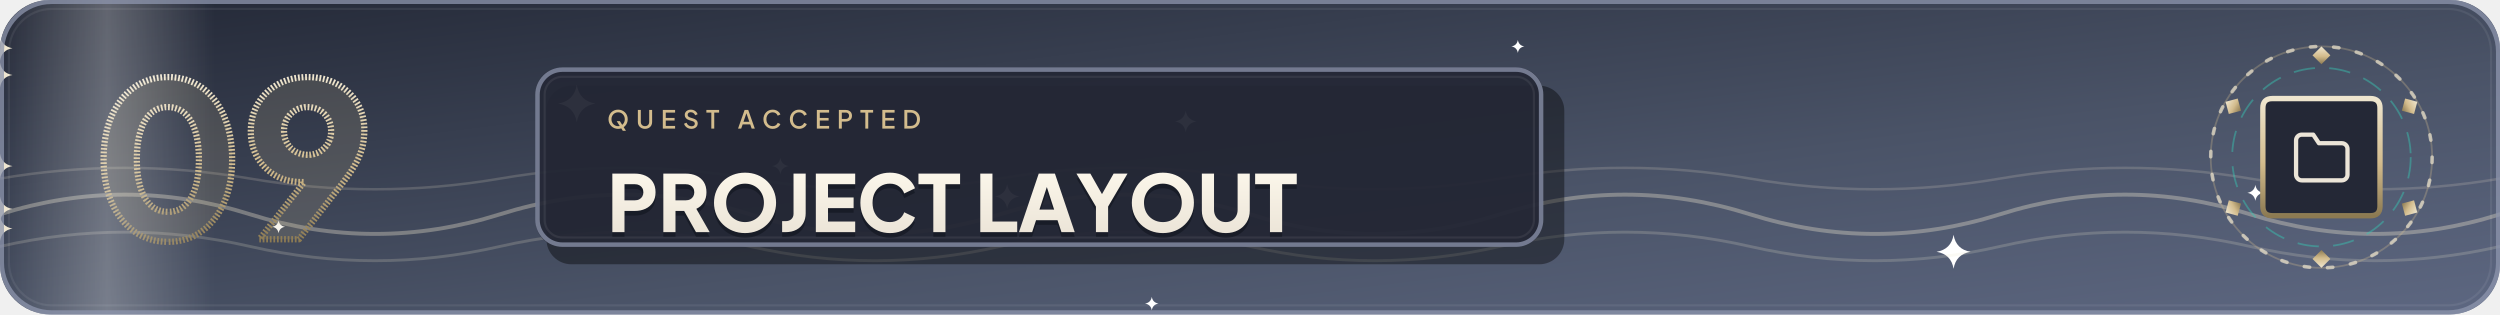
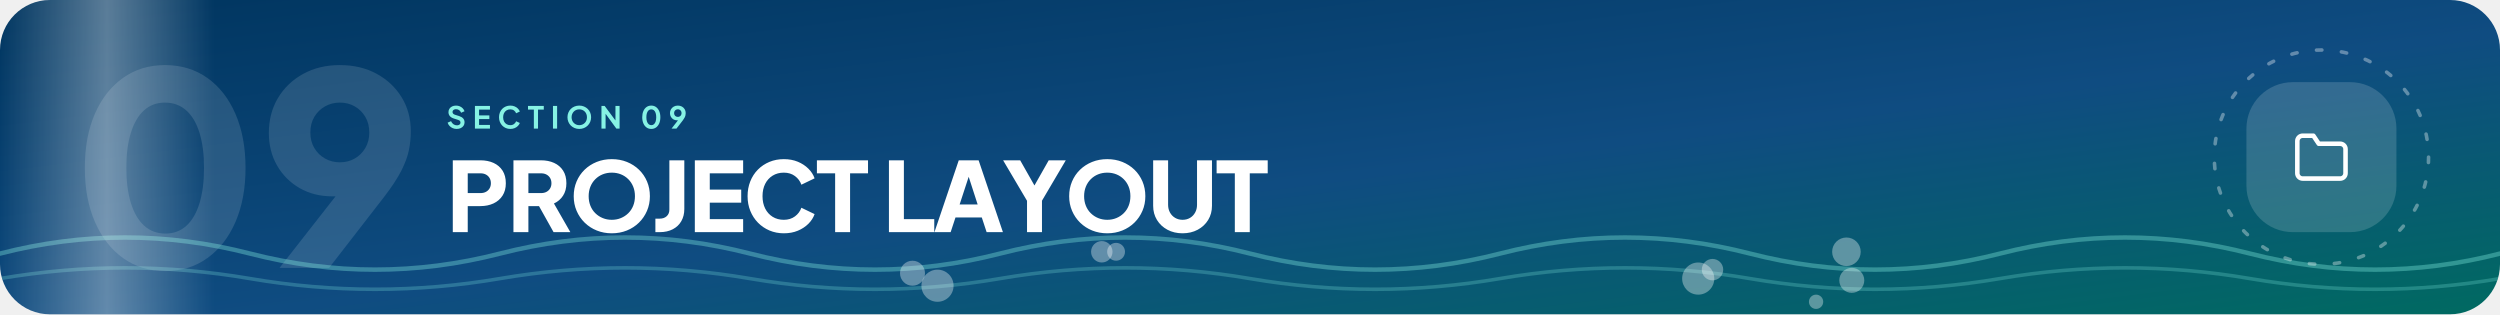
<svg xmlns="http://www.w3.org/2000/svg" width="1400" height="176" viewBox="0 0 1400 176" role="img" aria-label="Section 9: Project Layout">
  <defs>
    <linearGradient id="goldE" x1="0" y1="0" x2="0" y2="1">
-       <stop offset="0" stop-color="#efe6cf" />
-       <stop offset=".55" stop-color="#d3bc8d" />
-       <stop offset="1" stop-color="#8c7a52" />
+       <stop offset="0" stop-color="#c9fbf4" />
+       <stop offset=".55" stop-color="#86f2e4" />
+       <stop offset="1" stop-color="#006a61" />
    </linearGradient>
    <linearGradient id="goldH" x1="0" y1="0" x2="1" y2="0">
-       <stop offset="0" stop-color="#8c7a52" />
-       <stop offset=".25" stop-color="#efe6cf" />
-       <stop offset=".5" stop-color="#d3bc8d" />
-       <stop offset=".75" stop-color="#efe6cf" />
-       <stop offset="1" stop-color="#8c7a52" />
+       <stop offset="0" stop-color="#006a61" />
+       <stop offset=".25" stop-color="#c9fbf4" />
+       <stop offset=".5" stop-color="#86f2e4" />
+       <stop offset=".75" stop-color="#c9fbf4" />
+       <stop offset="1" stop-color="#006a61" />
    </linearGradient>
    <linearGradient id="cream" x1="0" y1="0" x2="0" y2="1">
-       <stop offset="0" stop-color="#fbf6ea" />
-       <stop offset="1" stop-color="#ece5d8" />
+       <stop offset="0" stop-color="#ffffff" />
+       <stop offset="1" stop-color="#eaf3fb" />
    </linearGradient>
    <linearGradient id="shine" x1="0" x2="1">
      <stop offset="0" stop-color="#fff" stop-opacity="0" />
      <stop offset=".5" stop-color="#fff" stop-opacity=".5" />
      <stop offset="1" stop-color="#fff" stop-opacity="0" />
    </linearGradient>
    <clipPath id="c">
      <rect width="1400" height="176" rx="28" />
    </clipPath>
-     <linearGradient id="g" x1="0" y1="0" x2="1" y2="1">
-       <stop offset="0" stop-color="#232836" />
-       <stop offset=".6" stop-color="#4a5367" />
-       <stop offset="1" stop-color="#5d6781" />
+     <linearGradient id="hg" x1="0" y1="0" x2="1" y2="1">
+       <stop offset="0" stop-color="#00355f" />
+       <stop offset=".55" stop-color="#0f4c81" />
+       <stop offset="1" stop-color="#006a61" />
+     </linearGradient>
+     <linearGradient id="mg" x1="0" y1="0" x2="1" y2="0">
+       <stop offset="0" stop-color="#86f2e4" />
+       <stop offset="1" stop-color="#006a61" />
+     </linearGradient>
+     <linearGradient id="sw" x1="0" x2="1">
+       <stop offset="0" stop-color="#fff" stop-opacity="0" />
+       <stop offset=".5" stop-color="#fff" stop-opacity=".35" />
+       <stop offset="1" stop-color="#fff" stop-opacity="0" />
    </linearGradient>
  </defs>
-   <style>.ns{animation:ns 8s cubic-bezier(.5,0,.2,1) infinite}@keyframes ns{0%{stroke-dashoffset:1}22%,88%{stroke-dashoffset:0}100%{stroke-dashoffset:-1}}
- .nf{animation:nf 8s ease infinite}@keyframes nf{0%,14%{opacity:0}28%,86%{opacity:1}96%,100%{opacity:0}}
- .eb{animation:eb 8s cubic-bezier(.2,1.4,.4,1) infinite}@keyframes eb{0%,6%{opacity:0;transform:translateY(-70px) scale(.8)}18%{opacity:1;transform:translateY(8px) scale(1.04)}24%{transform:translateY(-3px) scale(1)}28%,86%{opacity:1;transform:translateY(0) scale(1)}98%,100%{opacity:0;transform:translateY(0)}}
- .ic{animation:ic 8s cubic-bezier(.2,1.5,.4,1) infinite;transform-box:fill-box;transform-origin:center}@keyframes ic{0%,12%{opacity:0;transform:scale(0) rotate(-120deg)}26%,88%{opacity:1;transform:scale(1) rotate(0)}98%,100%{opacity:0;transform:scale(0) rotate(120deg)}}
- .rg{animation:rg 12s linear infinite;transform-box:fill-box;transform-origin:center}@keyframes rg{to{transform:rotate(360deg)}}
- .rg2{animation:rg2 18s linear infinite;transform-box:fill-box;transform-origin:center}@keyframes rg2{to{transform:rotate(-360deg)}}
- .wv{animation:wv 7s linear infinite}@keyframes wv{to{transform:translateX(-280px)}}.wv2{animation:wv 11s linear infinite reverse}
- .sh{animation:sh 8s ease-in-out infinite}@keyframes sh{0%,55%{transform:translateX(-260px) skewX(-20deg)}85%,100%{transform:translateX(1700px) skewX(-20deg)}}
- .pa{animation:pa linear infinite}@keyframes pa{from{transform:translateX(-60px)}to{transform:translateX(1500px)}}.tw{animation:tw ease-in-out infinite;transform-box:fill-box;transform-origin:center}@keyframes tw{0%,100%{opacity:0;transform:scale(0)}50%{opacity:1;transform:scale(1) rotate(90deg)}}@media (prefers-reduced-motion:reduce){*{animation:none!important}}</style>
+   <style>.tw{animation:tw ease-in-out infinite;transform-box:fill-box;transform-origin:center}@keyframes tw{0%,100%{opacity:0;transform:scale(0)}50%{opacity:1;transform:scale(1) rotate(90deg)}}@media (prefers-reduced-motion:reduce){*{animation:none!important}}.wv{animation:wv 8s linear infinite}@keyframes wv{to{transform:translateX(-280px)}}.wv2{animation:wv 13s linear infinite reverse}.sh{animation:sh 8s ease-in-out infinite}@keyframes sh{0%,55%{transform:translateX(-260px) skewX(-20deg)}88%,100%{transform:translateX(1700px) skewX(-20deg)}}.rg{animation:rg 14s linear infinite;transform-box:fill-box;transform-origin:center}@keyframes rg{to{transform:rotate(360deg)}}.bb{animation:bb linear infinite}@keyframes bb{from{transform:translateY(0);opacity:0}15%{opacity:.5}to{transform:translateY(-190px);opacity:0}}@keyframes tt{0%,6%{opacity:0;transform:translateX(-40px)}20%{opacity:1;transform:translateX(4px)}26%,86%{opacity:1;transform:none}97%,100%{opacity:0;transform:none}}.tt{animation:tt 8.0s ease-out infinite}@keyframes ic{0%,10%{opacity:0;transform:scale(.4)}24%,88%{opacity:1;transform:scale(1)}98%,100%{opacity:0;transform:scale(.4)}}.ic{animation:ic 8.0s cubic-bezier(.2,1.5,.4,1) infinite;transform-box:fill-box;transform-origin:center}</style>
  <g clip-path="url(#c)">
-     <rect width="1400" height="176" fill="url(#g)" />
-     <path class="tw" d="M0 -14Q2 -2 14 0Q2 2 0 14Q-2 2 -14 0Q-2 -2 0 -14Z" transform="translate(564 110) scale(0.49)" fill="#fff" style="animation-duration:2.2s;animation-delay:-1.7s" />
-     <path class="tw" d="M0 -14Q2 -2 14 0Q2 2 0 14Q-2 2 -14 0Q-2 -2 0 -14Z" transform="translate(156 127) scale(0.26)" fill="#fff" style="animation-duration:2.9s;animation-delay:-0.6s" />
-     <path class="tw" d="M0 -14Q2 -2 14 0Q2 2 0 14Q-2 2 -14 0Q-2 -2 0 -14Z" transform="translate(645 170) scale(0.27)" fill="#fff" style="animation-duration:3.9s;animation-delay:-0.7s" />
-     <path class="tw" d="M0 -14Q2 -2 14 0Q2 2 0 14Q-2 2 -14 0Q-2 -2 0 -14Z" transform="translate(323 58) scale(0.75)" fill="#fff" style="animation-duration:4.3s;animation-delay:-2.1s" />
-     <path class="tw" d="M0 -14Q2 -2 14 0Q2 2 0 14Q-2 2 -14 0Q-2 -2 0 -14Z" transform="translate(1263 108) scale(0.32)" fill="#fff" style="animation-duration:2.2s;animation-delay:-0.2s" />
-     <path class="tw" d="M0 -14Q2 -2 14 0Q2 2 0 14Q-2 2 -14 0Q-2 -2 0 -14Z" transform="translate(664 68) scale(0.43)" fill="#fff" style="animation-duration:4.2s;animation-delay:-1.6s" />
-     <path class="tw" d="M0 -14Q2 -2 14 0Q2 2 0 14Q-2 2 -14 0Q-2 -2 0 -14Z" transform="translate(850 26) scale(0.26)" fill="#fff" style="animation-duration:3.0s;animation-delay:-3.9s" />
-     <path class="tw" d="M0 -14Q2 -2 14 0Q2 2 0 14Q-2 2 -14 0Q-2 -2 0 -14Z" transform="translate(1094 141) scale(0.68)" fill="#fff" style="animation-duration:4.2s;animation-delay:-4.1s" />
-     <path class="tw" d="M0 -14Q2 -2 14 0Q2 2 0 14Q-2 2 -14 0Q-2 -2 0 -14Z" transform="translate(1325 69) scale(0.55)" fill="#fff" style="animation-duration:2.2s;animation-delay:-4.5s" />
-     <path class="tw" d="M0 -14Q2 -2 14 0Q2 2 0 14Q-2 2 -14 0Q-2 -2 0 -14Z" transform="translate(437 93) scale(0.33)" fill="#fff" style="animation-duration:4.4s;animation-delay:-1.2s" />
+     <rect width="1400" height="176" fill="url(#hg)" />
+     <path d="M92.5 151.8Q79.15 151.8 69.025 144.6Q58.9 137.4 53.2 124.35Q47.5 111.3 47.5 94.05Q47.5 76.65 53.125 63.75Q58.75 50.85 68.875 43.65Q79.0 36.45 92.35 36.45Q106.0 36.45 116.125 43.65Q126.25 50.85 131.875 63.825Q137.5 76.8 137.5 94.05Q137.5 111.3 131.875 124.275Q126.25 137.25 116.125 144.525Q106.0 151.8 92.5 151.8ZM92.65 130.8Q99.55 130.8 104.35 126.45Q109.15 122.1 111.7 113.85Q114.25 105.6 114.25 94.05Q114.25 82.5 111.7 74.325Q109.15 66.15 104.275 61.8Q99.4 57.45 92.35 57.45Q85.45 57.45 80.65 61.8Q75.85 66.15 73.3 74.325Q70.75 82.5 70.75 94.05Q70.75 105.45 73.3 113.7Q75.85 121.95 80.725 126.375Q85.6 130.8 92.65 130.8ZM156.55 150.0 187.9 109.95Q187.0 109.95 186.1 109.95Q175.75 109.95 167.725 105.3Q159.7 100.65 155.125 92.625Q150.55 84.6 150.55 74.55Q150.55 63.45 155.65 54.9Q160.75 46.35 169.75 41.4Q178.75 36.45 190.3 36.45Q202.0 36.45 210.925 41.325Q219.85 46.2 224.95 54.525Q230.05 62.85 230.05 73.5Q230.05 78.75 229.0 84.0Q227.95 89.25 224.8 95.475Q221.65 101.7 215.35 109.95L184.3 150.0ZM190.3 90.9Q194.95 90.9 198.625 88.8Q202.3 86.7 204.55 82.95Q206.8 79.2 206.8 74.25Q206.8 69.15 204.55 65.4Q202.3 61.65 198.625 59.55Q194.95 57.45 190.3 57.45Q185.8 57.45 182.05 59.55Q178.3 61.65 176.05 65.4Q173.8 69.15 173.8 74.25Q173.8 79.2 176.05 82.95Q178.3 86.7 182.05 88.8Q185.8 90.9 190.3 90.9Z" fill="#ffffff" fill-opacity=".13" />
    <g class="wv">
-       <path d="M-280 120q70 -22 140 0t140 0q70 -22 140 0t140 0q70 -22 140 0t140 0q70 -22 140 0t140 0q70 -22 140 0t140 0q70 -22 140 0t140 0q70 -22 140 0t140 0q70 -22 140 0t140 0q70 -22 140 0t140 0q70 -22 140 0t140 0q70 -22 140 0t140 0" fill="none" stroke="#efe6cf" stroke-opacity="0.35" stroke-width="2.2" stroke-linecap="round" />
-       <path d="M-280 138q70 -16 140 0t140 0q70 -16 140 0t140 0q70 -16 140 0t140 0q70 -16 140 0t140 0q70 -16 140 0t140 0q70 -16 140 0t140 0q70 -16 140 0t140 0q70 -16 140 0t140 0q70 -16 140 0t140 0q70 -16 140 0t140 0q70 -16 140 0t140 0" fill="none" stroke="#efe6cf" stroke-opacity="0.2" stroke-width="1.6" stroke-linecap="round" />
+       <path d="M-280 142q70 -18 140 0t140 0q70 -18 140 0t140 0q70 -18 140 0t140 0q70 -18 140 0t140 0q70 -18 140 0t140 0q70 -18 140 0t140 0q70 -18 140 0t140 0q70 -18 140 0t140 0q70 -18 140 0t140 0q70 -18 140 0t140 0q70 -18 140 0t140 0q70 -18 140 0t140 0q70 -18 140 0t140 0q70 -18 140 0t140 0" fill="none" stroke="#86f2e4" stroke-opacity="0.35" stroke-width="2.5" stroke-linecap="round" />
    </g>
    <g class="wv2">
-       <path d="M-280 100q70 -12 140 0t140 0q70 -12 140 0t140 0q70 -12 140 0t140 0q70 -12 140 0t140 0q70 -12 140 0t140 0q70 -12 140 0t140 0q70 -12 140 0t140 0q70 -12 140 0t140 0q70 -12 140 0t140 0q70 -12 140 0t140 0q70 -12 140 0t140 0" fill="none" stroke="#efe6cf" stroke-opacity="0.18" stroke-width="1.4" stroke-linecap="round" />
+       <path d="M-280 156q70 -12 140 0t140 0q70 -12 140 0t140 0q70 -12 140 0t140 0q70 -12 140 0t140 0q70 -12 140 0t140 0q70 -12 140 0t140 0q70 -12 140 0t140 0q70 -12 140 0t140 0q70 -12 140 0t140 0q70 -12 140 0t140 0q70 -12 140 0t140 0q70 -12 140 0t140 0q70 -12 140 0t140 0q70 -12 140 0t140 0" fill="none" stroke="#86f2e4" stroke-opacity="0.25" stroke-width="2" stroke-linecap="round" />
    </g>
-     <g class="pa" style="animation-duration:7.8s;animation-delay:-4.1s">
-       <path d="M0 -14Q2 -2 14 0Q2 2 0 14Q-2 2 -14 0Q-2 -2 0 -14Z" transform="translate(0 128) scale(.5)" fill="#efe6cf" />
-     </g>
-     <g class="pa" style="animation-duration:6.9s;animation-delay:-4.6s">
-       <path d="M0 -14Q2 -2 14 0Q2 2 0 14Q-2 2 -14 0Q-2 -2 0 -14Z" transform="translate(0 117) scale(.5)" fill="#efe6cf" />
-     </g>
-     <g class="pa" style="animation-duration:9.4s;animation-delay:-0.6s">
-       <path d="M0 -14Q2 -2 14 0Q2 2 0 14Q-2 2 -14 0Q-2 -2 0 -14Z" transform="translate(0 42) scale(.5)" fill="#efe6cf" />
-     </g>
-     <g class="pa" style="animation-duration:9.7s;animation-delay:-5.4s">
-       <path d="M0 -14Q2 -2 14 0Q2 2 0 14Q-2 2 -14 0Q-2 -2 0 -14Z" transform="translate(0 27) scale(.5)" fill="#efe6cf" />
-     </g>
-     <g class="pa" style="animation-duration:7.9s;animation-delay:-1.7s">
-       <path d="M0 -14Q2 -2 14 0Q2 2 0 14Q-2 2 -14 0Q-2 -2 0 -14Z" transform="translate(0 93) scale(.5)" fill="#efe6cf" />
-     </g>
-     <path class="nf" d="M94.0 135.44Q83.32 135.44 75.22 129.68Q67.12 123.92 62.56 113.48Q58.0 103.04 58.0 89.24Q58.0 75.32 62.5 65.0Q67.0 54.68 75.1 48.92Q83.2 43.16 93.88 43.16Q104.8 43.16 112.9 48.92Q121.0 54.68 125.5 65.06Q130.0 75.44 130.0 89.24Q130.0 103.04 125.5 113.42Q121.0 123.8 112.9 129.62Q104.8 135.44 94.0 135.44ZM94.12 118.64Q99.64 118.64 103.48 115.16Q107.32 111.68 109.36 105.08Q111.4 98.48 111.4 89.24Q111.4 80.0 109.36 73.46Q107.32 66.92 103.42 63.44Q99.52 59.96 93.88 59.96Q88.36 59.96 84.52 63.44Q80.68 66.92 78.64 73.46Q76.6 80.0 76.6 89.24Q76.6 98.36 78.64 104.96Q80.68 111.56 84.58 115.1Q88.48 118.64 94.12 118.64ZM145.24 134.0 170.32 101.96Q169.6 101.96 168.88 101.96Q160.6 101.96 154.18 98.24Q147.76 94.52 144.1 88.1Q140.44 81.68 140.44 73.64Q140.44 64.76 144.52 57.92Q148.6 51.08 155.8 47.12Q163.0 43.16 172.24 43.16Q181.6 43.16 188.74 47.06Q195.88 50.96 199.96 57.62Q204.04 64.28 204.04 72.8Q204.04 77.0 203.2 81.2Q202.36 85.4 199.84 90.38Q197.32 95.36 192.28 101.96L167.44 134.0ZM172.24 86.72Q175.96 86.72 178.9 85.04Q181.84 83.36 183.64 80.36Q185.44 77.36 185.44 73.4Q185.44 69.32 183.64 66.32Q181.84 63.32 178.9 61.64Q175.96 59.96 172.24 59.96Q168.64 59.96 165.64 61.64Q162.64 63.32 160.84 66.32Q159.04 69.32 159.04 73.4Q159.04 77.36 160.84 80.36Q162.64 83.36 165.64 85.04Q168.64 86.72 172.24 86.72Z" fill="#d3bc8d" fill-opacity=".16" />
-     <path class="ns" d="M94.0 135.44Q83.32 135.44 75.22 129.68Q67.12 123.92 62.56 113.48Q58.0 103.04 58.0 89.24Q58.0 75.32 62.5 65.0Q67.0 54.68 75.1 48.92Q83.2 43.16 93.88 43.16Q104.8 43.16 112.9 48.92Q121.0 54.68 125.5 65.06Q130.0 75.44 130.0 89.24Q130.0 103.04 125.5 113.42Q121.0 123.8 112.9 129.62Q104.8 135.44 94.0 135.44ZM94.12 118.64Q99.64 118.64 103.48 115.16Q107.32 111.68 109.36 105.08Q111.4 98.48 111.4 89.24Q111.4 80.0 109.36 73.46Q107.32 66.92 103.42 63.44Q99.52 59.96 93.88 59.96Q88.36 59.96 84.52 63.44Q80.68 66.92 78.64 73.46Q76.6 80.0 76.6 89.24Q76.6 98.36 78.64 104.96Q80.68 111.56 84.58 115.1Q88.48 118.64 94.12 118.64ZM145.24 134.0 170.32 101.96Q169.6 101.96 168.88 101.96Q160.6 101.96 154.18 98.24Q147.76 94.52 144.1 88.1Q140.44 81.68 140.44 73.64Q140.44 64.76 144.52 57.92Q148.6 51.08 155.8 47.12Q163.0 43.16 172.24 43.16Q181.6 43.16 188.74 47.06Q195.88 50.96 199.96 57.62Q204.04 64.28 204.04 72.8Q204.04 77.0 203.2 81.2Q202.36 85.4 199.84 90.38Q197.32 95.36 192.28 101.96L167.44 134.0ZM172.24 86.72Q175.96 86.72 178.9 85.04Q181.84 83.36 183.64 80.36Q185.44 77.36 185.44 73.4Q185.44 69.32 183.64 66.32Q181.84 63.32 178.9 61.64Q175.96 59.96 172.24 59.96Q168.64 59.96 165.64 61.64Q162.64 63.32 160.84 66.32Q159.04 69.32 159.04 73.4Q159.04 77.36 160.84 80.36Q162.64 83.36 165.64 85.04Q168.64 86.72 172.24 86.72Z" pathLength="1" fill="none" stroke="url(#goldE)" stroke-width="3.5" stroke-linejoin="round" stroke-dasharray="1 1" stroke-dashoffset="1" />
-     <g class="eb">
-       <g transform="translate(300 38)">
-         <rect x="6" y="10" width="570.016" height="100" rx="14" fill="#000" fill-opacity=".4" />
-         <rect width="564.016" height="100" rx="14" fill="#242836" fill-opacity=".92" />
-         <rect x="1" y="1" width="562.016" height="98" rx="14" fill="none" stroke="#8d96ad" stroke-opacity=".75" stroke-width="2.5" />
-         <rect x="5" y="5" width="554.016" height="90" rx="10" fill="none" stroke="#fff" stroke-opacity=".07" stroke-width="1.2" />
-         <path d="M46.146 34.168Q45.012 34.168 44.039 33.762Q43.066 33.356 42.331 32.628Q41.596 31.9 41.183 30.92Q40.77 29.94 40.77 28.778Q40.77 27.616 41.183 26.629Q41.596 25.642 42.324 24.921Q43.052 24.2 44.032 23.801Q45.012 23.402 46.146 23.402Q47.294 23.402 48.267 23.801Q49.24 24.2 49.975 24.928Q50.71 25.656 51.116 26.636Q51.522 27.616 51.522 28.778Q51.522 29.94 51.109 30.92Q50.696 31.9 49.968 32.628Q49.632 32.964 49.254 33.216L50.542 35.26H48.764L47.91 33.888Q47.084 34.168 46.146 34.168ZM46.146 32.656Q46.622 32.656 47.056 32.558L45.348 29.828H47.112L48.428 31.9Q48.638 31.732 48.82 31.536Q49.324 31.018 49.604 30.311Q49.884 29.604 49.884 28.778Q49.884 27.952 49.604 27.252Q49.324 26.552 48.82 26.02Q48.316 25.488 47.637 25.194Q46.958 24.9 46.146 24.9Q45.334 24.9 44.655 25.194Q43.976 25.488 43.472 26.02Q42.968 26.552 42.695 27.252Q42.422 27.952 42.422 28.778Q42.422 29.604 42.695 30.311Q42.968 31.018 43.472 31.543Q43.976 32.068 44.662 32.362Q45.348 32.656 46.146 32.656ZM61.196 34.168Q60.034 34.168 59.131 33.678Q58.228 33.188 57.717 32.334Q57.206 31.48 57.206 30.388V23.57H58.858V30.318Q58.858 31.004 59.159 31.536Q59.46 32.068 59.985 32.362Q60.51 32.656 61.196 32.656Q61.896 32.656 62.421 32.362Q62.946 32.068 63.247 31.536Q63.548 31.004 63.548 30.318V23.57H65.186V30.388Q65.186 31.48 64.682 32.334Q64.178 33.188 63.275 33.678Q62.372 34.168 61.196 34.168ZM71.178 34.0V23.57H78.052V25.04H72.83V28.036H77.772V29.506H72.83V32.53H78.052V34.0ZM87.166 34.168Q86.186 34.168 85.346 33.797Q84.506 33.426 83.918 32.782Q83.33 32.138 83.05 31.298L84.45 30.71Q84.828 31.676 85.556 32.194Q86.284 32.712 87.236 32.712Q87.796 32.712 88.216 32.537Q88.636 32.362 88.867 32.04Q89.098 31.718 89.098 31.298Q89.098 30.724 88.776 30.388Q88.454 30.052 87.824 29.856L85.864 29.24Q84.688 28.876 84.072 28.127Q83.456 27.378 83.456 26.37Q83.456 25.488 83.89 24.823Q84.324 24.158 85.087 23.78Q85.85 23.402 86.83 23.402Q87.768 23.402 88.538 23.731Q89.308 24.06 89.861 24.634Q90.414 25.208 90.666 25.964L89.294 26.566Q88.986 25.74 88.335 25.292Q87.684 24.844 86.83 24.844Q86.312 24.844 85.92 25.019Q85.528 25.194 85.311 25.523Q85.094 25.852 85.094 26.286Q85.094 26.79 85.416 27.182Q85.738 27.574 86.396 27.77L88.216 28.344Q89.462 28.722 90.092 29.429Q90.722 30.136 90.722 31.186Q90.722 32.054 90.267 32.726Q89.812 33.398 89.014 33.783Q88.216 34.168 87.166 34.168ZM98.338 34.0V25.04H95.566V23.57H102.706V25.04H99.976V34.0ZM113.304 34.0 116.972 23.57H119.016L122.684 34.0H120.92L120.122 31.662H115.88L115.068 34.0ZM116.356 30.192H119.618L117.994 25.404ZM132.694 34.168Q131.588 34.168 130.643 33.762Q129.698 33.356 129.005 32.635Q128.312 31.914 127.92 30.934Q127.528 29.954 127.528 28.778Q127.528 27.616 127.913 26.629Q128.298 25.642 128.998 24.921Q129.698 24.2 130.636 23.801Q131.574 23.402 132.694 23.402Q133.8 23.402 134.675 23.78Q135.55 24.158 136.152 24.767Q136.754 25.376 137.02 26.09L135.536 26.79Q135.2 25.95 134.465 25.425Q133.73 24.9 132.694 24.9Q131.658 24.9 130.86 25.39Q130.062 25.88 129.621 26.748Q129.18 27.616 129.18 28.778Q129.18 29.94 129.621 30.815Q130.062 31.69 130.86 32.173Q131.658 32.656 132.694 32.656Q133.73 32.656 134.465 32.138Q135.2 31.62 135.536 30.78L137.02 31.48Q136.754 32.18 136.152 32.796Q135.55 33.412 134.675 33.79Q133.8 34.168 132.694 34.168ZM147.492 34.168Q146.386 34.168 145.441 33.762Q144.496 33.356 143.803 32.635Q143.11 31.914 142.718 30.934Q142.326 29.954 142.326 28.778Q142.326 27.616 142.711 26.629Q143.096 25.642 143.796 24.921Q144.496 24.2 145.434 23.801Q146.372 23.402 147.492 23.402Q148.598 23.402 149.473 23.78Q150.348 24.158 150.95 24.767Q151.552 25.376 151.818 26.09L150.334 26.79Q149.998 25.95 149.263 25.425Q148.528 24.9 147.492 24.9Q146.456 24.9 145.658 25.39Q144.86 25.88 144.419 26.748Q143.978 27.616 143.978 28.778Q143.978 29.94 144.419 30.815Q144.86 31.69 145.658 32.173Q146.456 32.656 147.492 32.656Q148.528 32.656 149.263 32.138Q149.998 31.62 150.334 30.78L151.818 31.48Q151.552 32.18 150.95 32.796Q150.348 33.412 149.473 33.79Q148.598 34.168 147.492 34.168ZM157.432 34.0V23.57H164.306V25.04H159.084V28.036H164.026V29.506H159.084V32.53H164.306V34.0ZM169.766 34.0V23.57H173.56Q174.61 23.57 175.415 23.955Q176.22 24.34 176.668 25.075Q177.116 25.81 177.116 26.832Q177.116 27.84 176.661 28.568Q176.206 29.296 175.408 29.688Q174.61 30.08 173.56 30.08H171.418V34.0ZM171.418 28.61H173.602Q174.162 28.61 174.582 28.386Q175.002 28.162 175.24 27.763Q175.478 27.364 175.478 26.818Q175.478 26.272 175.24 25.873Q175.002 25.474 174.582 25.257Q174.162 25.04 173.602 25.04H171.418ZM184.578 34.0V25.04H181.806V23.57H188.946V25.04H186.216V34.0ZM194.098 34.0V23.57H200.972V25.04H195.75V28.036H200.692V29.506H195.75V32.53H200.972V34.0ZM206.432 34.0V23.57H209.848Q211.472 23.57 212.669 24.221Q213.866 24.872 214.524 26.048Q215.182 27.224 215.182 28.778Q215.182 30.318 214.524 31.501Q213.866 32.684 212.669 33.342Q211.472 34.0 209.848 34.0ZM208.084 32.53H209.876Q210.982 32.53 211.801 32.068Q212.62 31.606 213.068 30.766Q213.516 29.926 213.516 28.778Q213.516 27.63 213.061 26.797Q212.606 25.964 211.794 25.502Q210.982 25.04 209.876 25.04H208.084Z" fill="#d3bc8d" />
-         <path d="M40 44h484.016" stroke="url(#goldH)" stroke-width="1.5" />
-         <path d="M42.904 92.0V59.22H55.488Q58.876 59.22 61.494 60.408Q64.112 61.596 65.608 63.928Q67.104 66.26 67.104 69.692Q67.104 73.036 65.586 75.368Q64.068 77.7 61.45 78.91Q58.832 80.12 55.488 80.12H49.724V92.0ZM49.724 74.18H55.532Q56.984 74.18 58.04 73.608Q59.096 73.036 59.69 72.024Q60.284 71.012 60.284 69.692Q60.284 68.328 59.69 67.316Q59.096 66.304 58.04 65.732Q56.984 65.16 55.532 65.16H49.724ZM71.46 92.0V59.22H84.0Q87.388 59.22 90.006 60.408Q92.624 61.596 94.12 63.928Q95.616 66.26 95.616 69.692Q95.616 73.036 94.076 75.39Q92.536 77.744 89.94 78.932L97.42 92.0H89.764L83.12 80.12H78.28V92.0ZM78.28 74.18H84.044Q85.496 74.18 86.552 73.608Q87.608 73.036 88.202 72.024Q88.796 71.012 88.796 69.692Q88.796 68.328 88.202 67.316Q87.608 66.304 86.552 65.732Q85.496 65.16 84.044 65.16H78.28ZM117.22 92.528Q113.524 92.528 110.356 91.252Q107.188 89.976 104.834 87.666Q102.48 85.356 101.16 82.276Q99.84 79.196 99.84 75.588Q99.84 71.98 101.138 68.9Q102.436 65.82 104.79 63.532Q107.144 61.244 110.312 59.968Q113.48 58.692 117.22 58.692Q120.96 58.692 124.128 59.968Q127.296 61.244 129.65 63.532Q132.004 65.82 133.302 68.9Q134.6 71.98 134.6 75.588Q134.6 79.196 133.28 82.276Q131.96 85.356 129.606 87.666Q127.252 89.976 124.084 91.252Q120.916 92.528 117.22 92.528ZM117.22 86.368Q119.464 86.368 121.378 85.576Q123.292 84.784 124.744 83.354Q126.196 81.924 126.988 79.944Q127.78 77.964 127.78 75.588Q127.78 73.212 126.988 71.254Q126.196 69.296 124.744 67.844Q123.292 66.392 121.378 65.622Q119.464 64.852 117.22 64.852Q114.976 64.852 113.062 65.622Q111.148 66.392 109.696 67.844Q108.244 69.296 107.452 71.254Q106.66 73.212 106.66 75.588Q106.66 77.964 107.452 79.944Q108.244 81.924 109.696 83.354Q111.148 84.784 113.062 85.576Q114.976 86.368 117.22 86.368ZM137.988 92.0V85.84H139.968Q141.948 85.84 143.158 84.718Q144.368 83.596 144.368 81.748V59.22H151.188V81.44Q151.188 84.608 149.824 86.984Q148.46 89.36 145.93 90.68Q143.4 92.0 139.968 92.0ZM156.864 92.0V59.22H178.908V65.16H163.684V72.596H178.028V78.536H163.684V86.06H178.908V92.0ZM198.356 92.528Q194.836 92.528 191.822 91.252Q188.808 89.976 186.564 87.688Q184.32 85.4 183.066 82.32Q181.812 79.24 181.812 75.588Q181.812 71.936 183.044 68.834Q184.276 65.732 186.52 63.466Q188.764 61.2 191.778 59.946Q194.792 58.692 198.356 58.692Q201.92 58.692 204.758 59.88Q207.596 61.068 209.576 63.048Q211.556 65.028 212.392 67.448L206.364 70.352Q205.528 67.976 203.438 66.414Q201.348 64.852 198.356 64.852Q195.452 64.852 193.252 66.216Q191.052 67.58 189.842 69.978Q188.632 72.376 188.632 75.588Q188.632 78.8 189.842 81.22Q191.052 83.64 193.252 85.004Q195.452 86.368 198.356 86.368Q201.348 86.368 203.438 84.806Q205.528 83.244 206.364 80.868L212.392 83.772Q211.556 86.192 209.576 88.172Q207.596 90.152 204.758 91.34Q201.92 92.528 198.356 92.528ZM222.644 92.0V65.16H214.328V59.22H237.648V65.16H229.464V92.0ZM248.956 92.0V59.22H255.776V86.06H269.636V92.0ZM270.604 92.0 281.692 59.22H290.756L301.844 92.0H294.408L292.208 85.312H280.196L277.996 92.0ZM282.088 79.372H290.316L286.224 66.744ZM313.724 92.0V77.7L302.812 59.22H310.6L317.112 70.704L323.624 59.22H331.412L320.544 77.656V92.0ZM351.212 92.528Q347.516 92.528 344.348 91.252Q341.18 89.976 338.826 87.666Q336.472 85.356 335.152 82.276Q333.832 79.196 333.832 75.588Q333.832 71.98 335.13 68.9Q336.428 65.82 338.782 63.532Q341.136 61.244 344.304 59.968Q347.472 58.692 351.212 58.692Q354.952 58.692 358.12 59.968Q361.288 61.244 363.642 63.532Q365.996 65.82 367.294 68.9Q368.592 71.98 368.592 75.588Q368.592 79.196 367.272 82.276Q365.952 85.356 363.598 87.666Q361.244 89.976 358.076 91.252Q354.908 92.528 351.212 92.528ZM351.212 86.368Q353.456 86.368 355.37 85.576Q357.284 84.784 358.736 83.354Q360.188 81.924 360.98 79.944Q361.772 77.964 361.772 75.588Q361.772 73.212 360.98 71.254Q360.188 69.296 358.736 67.844Q357.284 66.392 355.37 65.622Q353.456 64.852 351.212 64.852Q348.968 64.852 347.054 65.622Q345.14 66.392 343.688 67.844Q342.236 69.296 341.444 71.254Q340.652 73.212 340.652 75.588Q340.652 77.964 341.444 79.944Q342.236 81.924 343.688 83.354Q345.14 84.784 347.054 85.576Q348.968 86.368 351.212 86.368ZM386.456 92.528Q382.584 92.528 379.548 90.9Q376.512 89.272 374.774 86.434Q373.036 83.596 373.036 79.988V59.22H379.856V79.548Q379.856 81.484 380.714 83.046Q381.572 84.608 383.068 85.488Q384.564 86.368 386.456 86.368Q388.392 86.368 389.866 85.488Q391.34 84.608 392.198 83.046Q393.056 81.484 393.056 79.548V59.22H399.876V79.988Q399.876 83.596 398.138 86.434Q396.4 89.272 393.364 90.9Q390.328 92.528 386.456 92.528ZM411.184 92.0V65.16H402.868V59.22H426.188V65.16H418.004V92.0Z" transform="translate(0 2.6)" fill="#10131c" fill-opacity=".55" />
-         <path d="M42.904 92.0V59.22H55.488Q58.876 59.22 61.494 60.408Q64.112 61.596 65.608 63.928Q67.104 66.26 67.104 69.692Q67.104 73.036 65.586 75.368Q64.068 77.7 61.45 78.91Q58.832 80.12 55.488 80.12H49.724V92.0ZM49.724 74.18H55.532Q56.984 74.18 58.04 73.608Q59.096 73.036 59.69 72.024Q60.284 71.012 60.284 69.692Q60.284 68.328 59.69 67.316Q59.096 66.304 58.04 65.732Q56.984 65.16 55.532 65.16H49.724ZM71.46 92.0V59.22H84.0Q87.388 59.22 90.006 60.408Q92.624 61.596 94.12 63.928Q95.616 66.26 95.616 69.692Q95.616 73.036 94.076 75.39Q92.536 77.744 89.94 78.932L97.42 92.0H89.764L83.12 80.12H78.28V92.0ZM78.28 74.18H84.044Q85.496 74.18 86.552 73.608Q87.608 73.036 88.202 72.024Q88.796 71.012 88.796 69.692Q88.796 68.328 88.202 67.316Q87.608 66.304 86.552 65.732Q85.496 65.16 84.044 65.16H78.28ZM117.22 92.528Q113.524 92.528 110.356 91.252Q107.188 89.976 104.834 87.666Q102.48 85.356 101.16 82.276Q99.84 79.196 99.84 75.588Q99.84 71.98 101.138 68.9Q102.436 65.82 104.79 63.532Q107.144 61.244 110.312 59.968Q113.48 58.692 117.22 58.692Q120.96 58.692 124.128 59.968Q127.296 61.244 129.65 63.532Q132.004 65.82 133.302 68.9Q134.6 71.98 134.6 75.588Q134.6 79.196 133.28 82.276Q131.96 85.356 129.606 87.666Q127.252 89.976 124.084 91.252Q120.916 92.528 117.22 92.528ZM117.22 86.368Q119.464 86.368 121.378 85.576Q123.292 84.784 124.744 83.354Q126.196 81.924 126.988 79.944Q127.78 77.964 127.78 75.588Q127.78 73.212 126.988 71.254Q126.196 69.296 124.744 67.844Q123.292 66.392 121.378 65.622Q119.464 64.852 117.22 64.852Q114.976 64.852 113.062 65.622Q111.148 66.392 109.696 67.844Q108.244 69.296 107.452 71.254Q106.66 73.212 106.66 75.588Q106.66 77.964 107.452 79.944Q108.244 81.924 109.696 83.354Q111.148 84.784 113.062 85.576Q114.976 86.368 117.22 86.368ZM137.988 92.0V85.84H139.968Q141.948 85.84 143.158 84.718Q144.368 83.596 144.368 81.748V59.22H151.188V81.44Q151.188 84.608 149.824 86.984Q148.46 89.36 145.93 90.68Q143.4 92.0 139.968 92.0ZM156.864 92.0V59.22H178.908V65.16H163.684V72.596H178.028V78.536H163.684V86.06H178.908V92.0ZM198.356 92.528Q194.836 92.528 191.822 91.252Q188.808 89.976 186.564 87.688Q184.32 85.4 183.066 82.32Q181.812 79.24 181.812 75.588Q181.812 71.936 183.044 68.834Q184.276 65.732 186.52 63.466Q188.764 61.2 191.778 59.946Q194.792 58.692 198.356 58.692Q201.92 58.692 204.758 59.88Q207.596 61.068 209.576 63.048Q211.556 65.028 212.392 67.448L206.364 70.352Q205.528 67.976 203.438 66.414Q201.348 64.852 198.356 64.852Q195.452 64.852 193.252 66.216Q191.052 67.58 189.842 69.978Q188.632 72.376 188.632 75.588Q188.632 78.8 189.842 81.22Q191.052 83.64 193.252 85.004Q195.452 86.368 198.356 86.368Q201.348 86.368 203.438 84.806Q205.528 83.244 206.364 80.868L212.392 83.772Q211.556 86.192 209.576 88.172Q207.596 90.152 204.758 91.34Q201.92 92.528 198.356 92.528ZM222.644 92.0V65.16H214.328V59.22H237.648V65.16H229.464V92.0ZM248.956 92.0V59.22H255.776V86.06H269.636V92.0ZM270.604 92.0 281.692 59.22H290.756L301.844 92.0H294.408L292.208 85.312H280.196L277.996 92.0ZM282.088 79.372H290.316L286.224 66.744ZM313.724 92.0V77.7L302.812 59.22H310.6L317.112 70.704L323.624 59.22H331.412L320.544 77.656V92.0ZM351.212 92.528Q347.516 92.528 344.348 91.252Q341.18 89.976 338.826 87.666Q336.472 85.356 335.152 82.276Q333.832 79.196 333.832 75.588Q333.832 71.98 335.13 68.9Q336.428 65.82 338.782 63.532Q341.136 61.244 344.304 59.968Q347.472 58.692 351.212 58.692Q354.952 58.692 358.12 59.968Q361.288 61.244 363.642 63.532Q365.996 65.82 367.294 68.9Q368.592 71.98 368.592 75.588Q368.592 79.196 367.272 82.276Q365.952 85.356 363.598 87.666Q361.244 89.976 358.076 91.252Q354.908 92.528 351.212 92.528ZM351.212 86.368Q353.456 86.368 355.37 85.576Q357.284 84.784 358.736 83.354Q360.188 81.924 360.98 79.944Q361.772 77.964 361.772 75.588Q361.772 73.212 360.98 71.254Q360.188 69.296 358.736 67.844Q357.284 66.392 355.37 65.622Q353.456 64.852 351.212 64.852Q348.968 64.852 347.054 65.622Q345.14 66.392 343.688 67.844Q342.236 69.296 341.444 71.254Q340.652 73.212 340.652 75.588Q340.652 77.964 341.444 79.944Q342.236 81.924 343.688 83.354Q345.14 84.784 347.054 85.576Q348.968 86.368 351.212 86.368ZM386.456 92.528Q382.584 92.528 379.548 90.9Q376.512 89.272 374.774 86.434Q373.036 83.596 373.036 79.988V59.22H379.856V79.548Q379.856 81.484 380.714 83.046Q381.572 84.608 383.068 85.488Q384.564 86.368 386.456 86.368Q388.392 86.368 389.866 85.488Q391.34 84.608 392.198 83.046Q393.056 81.484 393.056 79.548V59.22H399.876V79.988Q399.876 83.596 398.138 86.434Q396.4 89.272 393.364 90.9Q390.328 92.528 386.456 92.528ZM411.184 92.0V65.16H402.868V59.22H426.188V65.16H418.004V92.0Z" fill="url(#cream)" />
-       </g>
+     <circle class="bb" cx="625" cy="141" r="5" fill="#fff" fill-opacity=".35" style="animation-duration:6.0s;animation-delay:-7.6s" />
+     <circle class="bb" cx="951" cy="156" r="9" fill="#fff" fill-opacity=".35" style="animation-duration:5.6s;animation-delay:-4.7s" />
+     <circle class="bb" cx="959" cy="151" r="6" fill="#fff" fill-opacity=".35" style="animation-duration:7.3s;animation-delay:-5.9s" />
+     <circle class="bb" cx="511" cy="153" r="7" fill="#fff" fill-opacity=".35" style="animation-duration:5.3s;animation-delay:-3.9s" />
+     <circle class="bb" cx="1037" cy="157" r="7" fill="#fff" fill-opacity=".35" style="animation-duration:5.0s;animation-delay:-6.3s" />
+     <circle class="bb" cx="1034" cy="141" r="8" fill="#fff" fill-opacity=".35" style="animation-duration:8.7s;animation-delay:-8.3s" />
+     <circle class="bb" cx="525" cy="160" r="9" fill="#fff" fill-opacity=".35" style="animation-duration:7.8s;animation-delay:-8.5s" />
+     <circle class="bb" cx="617" cy="141" r="6" fill="#fff" fill-opacity=".35" style="animation-duration:5.6s;animation-delay:-8.1s" />
+     <circle class="bb" cx="1017" cy="169" r="4" fill="#fff" fill-opacity=".35" style="animation-duration:5.2s;animation-delay:-7.9s" />
+     <g class="tt">
+       <path d="M255.746 72.204Q254.539 72.204 253.51 71.762Q252.482 71.32 251.743 70.529Q251.003 69.739 250.663 68.685L252.584 67.852Q253.043 68.94 253.91 69.56Q254.777 70.181 255.865 70.181Q256.477 70.181 256.928 69.986Q257.378 69.79 257.625 69.45Q257.871 69.11 257.871 68.634Q257.871 68.073 257.539 67.707Q257.208 67.342 256.545 67.138L254.114 66.356Q252.635 65.897 251.887 64.979Q251.139 64.061 251.139 62.82Q251.139 61.732 251.675 60.899Q252.21 60.066 253.171 59.599Q254.131 59.131 255.372 59.131Q256.511 59.131 257.463 59.531Q258.415 59.93 259.104 60.636Q259.792 61.341 260.132 62.293L258.228 63.143Q257.854 62.191 257.106 61.672Q256.358 61.154 255.372 61.154Q254.794 61.154 254.352 61.349Q253.91 61.545 253.663 61.894Q253.417 62.242 253.417 62.718Q253.417 63.245 253.757 63.644Q254.097 64.044 254.794 64.265L257.123 64.996Q258.636 65.489 259.393 66.356Q260.149 67.223 260.149 68.498Q260.149 69.586 259.588 70.419Q259.027 71.252 258.041 71.728Q257.055 72.204 255.746 72.204ZM265.963 72.0V59.335H274.378V61.375H268.275V64.622H274.038V66.662H268.275V69.96H274.378V72.0ZM285.768 72.204Q284.408 72.204 283.26 71.711Q282.113 71.218 281.255 70.334Q280.396 69.45 279.92 68.26Q279.444 67.07 279.444 65.659Q279.444 64.248 279.912 63.05Q280.379 61.851 281.238 60.975Q282.096 60.1 283.252 59.615Q284.408 59.131 285.768 59.131Q287.128 59.131 288.207 59.59Q289.287 60.049 290.035 60.805Q290.783 61.562 291.106 62.463L289.032 63.432Q288.675 62.48 287.825 61.859Q286.975 61.239 285.768 61.239Q284.578 61.239 283.668 61.8Q282.759 62.361 282.257 63.347Q281.756 64.333 281.756 65.659Q281.756 66.985 282.257 67.98Q282.759 68.974 283.668 69.535Q284.578 70.096 285.768 70.096Q286.975 70.096 287.825 69.476Q288.675 68.855 289.032 67.903L291.106 68.872Q290.783 69.773 290.035 70.529Q289.287 71.286 288.207 71.745Q287.128 72.204 285.768 72.204ZM298.96 72.0V61.375H295.679V59.335H304.519V61.375H301.289V72.0ZM309.67 72.0V59.335H311.982V72.0ZM324.392 72.204Q322.998 72.204 321.791 71.711Q320.584 71.218 319.683 70.334Q318.782 69.45 318.281 68.251Q317.779 67.053 317.779 65.659Q317.779 64.248 318.272 63.058Q318.765 61.868 319.666 60.984Q320.567 60.1 321.774 59.615Q322.981 59.131 324.392 59.131Q325.803 59.131 327.01 59.624Q328.217 60.117 329.118 60.992Q330.019 61.868 330.521 63.058Q331.022 64.248 331.022 65.659Q331.022 67.053 330.512 68.251Q330.002 69.45 329.101 70.334Q328.2 71.218 327.002 71.711Q325.803 72.204 324.392 72.204ZM324.392 70.096Q325.327 70.096 326.109 69.764Q326.891 69.433 327.478 68.838Q328.064 68.243 328.379 67.427Q328.693 66.611 328.693 65.659Q328.693 64.707 328.379 63.899Q328.064 63.092 327.478 62.489Q326.891 61.885 326.109 61.562Q325.327 61.239 324.392 61.239Q323.474 61.239 322.692 61.562Q321.91 61.885 321.324 62.489Q320.737 63.092 320.414 63.899Q320.091 64.707 320.091 65.659Q320.091 66.611 320.414 67.427Q320.737 68.243 321.324 68.838Q321.91 69.433 322.692 69.764Q323.474 70.096 324.392 70.096ZM336.819 72.0V59.335H338.621L344.656 67.461V59.335H346.968V72.0H345.149L339.131 63.721V72.0ZM364.716 72.204Q363.203 72.204 362.064 71.388Q360.925 70.572 360.288 69.093Q359.65 67.614 359.65 65.659Q359.65 63.687 360.279 62.225Q360.908 60.763 362.047 59.947Q363.186 59.131 364.699 59.131Q366.246 59.131 367.377 59.947Q368.507 60.763 369.153 62.233Q369.799 63.704 369.799 65.659Q369.799 67.614 369.162 69.085Q368.524 70.555 367.385 71.38Q366.246 72.204 364.716 72.204ZM364.733 70.096Q365.6 70.096 366.212 69.561Q366.824 69.025 367.156 68.031Q367.487 67.036 367.487 65.659Q367.487 64.282 367.156 63.287Q366.824 62.293 366.204 61.766Q365.583 61.239 364.699 61.239Q363.849 61.239 363.237 61.766Q362.625 62.293 362.294 63.287Q361.962 64.282 361.962 65.659Q361.962 67.019 362.294 68.013Q362.625 69.008 363.246 69.552Q363.866 70.096 364.733 70.096ZM376.072 72.0 379.676 67.359Q379.438 67.393 379.183 67.393Q378.027 67.393 377.126 66.866Q376.225 66.339 375.707 65.429Q375.188 64.52 375.188 63.364Q375.188 62.14 375.758 61.188Q376.327 60.236 377.322 59.683Q378.316 59.131 379.591 59.131Q380.883 59.131 381.869 59.675Q382.855 60.219 383.425 61.163Q383.994 62.106 383.994 63.33Q383.994 63.942 383.858 64.554Q383.722 65.166 383.374 65.855Q383.025 66.543 382.379 67.41L378.843 72.0ZM379.591 65.455Q380.186 65.455 380.654 65.191Q381.121 64.928 381.393 64.444Q381.665 63.959 381.665 63.347Q381.665 62.701 381.385 62.225Q381.104 61.749 380.645 61.477Q380.186 61.205 379.591 61.205Q379.013 61.205 378.537 61.477Q378.061 61.749 377.781 62.225Q377.5 62.701 377.5 63.347Q377.5 63.959 377.781 64.444Q378.061 64.928 378.537 65.191Q379.013 65.455 379.591 65.455Z" fill="#86f2e4" />
+       <path d="M253.564 130.0V89.77H269.008Q273.166 89.77 276.379 91.228Q279.592 92.686 281.428 95.548Q283.264 98.41 283.264 102.622Q283.264 106.726 281.401 109.588Q279.538 112.45 276.325 113.935Q273.112 115.42 269.008 115.42H261.934V130.0ZM261.934 108.13H269.062Q270.844 108.13 272.14 107.428Q273.436 106.726 274.165 105.484Q274.894 104.242 274.894 102.622Q274.894 100.948 274.165 99.706Q273.436 98.464 272.14 97.762Q270.844 97.06 269.062 97.06H261.934ZM287.53 130.0V89.77H302.92Q307.078 89.77 310.291 91.228Q313.504 92.686 315.34 95.548Q317.176 98.41 317.176 102.622Q317.176 106.726 315.286 109.615Q313.396 112.504 310.21 113.962L319.39 130.0H309.994L301.84 115.42H295.9V130.0ZM295.9 108.13H302.974Q304.756 108.13 306.052 107.428Q307.348 106.726 308.077 105.484Q308.806 104.242 308.806 102.622Q308.806 100.948 308.077 99.706Q307.348 98.464 306.052 97.762Q304.756 97.06 302.974 97.06H295.9ZM342.61 130.648Q338.074 130.648 334.186 129.082Q330.298 127.516 327.409 124.681Q324.52 121.846 322.9 118.066Q321.28 114.286 321.28 109.858Q321.28 105.43 322.873 101.65Q324.466 97.87 327.355 95.062Q330.244 92.254 334.132 90.688Q338.02 89.122 342.61 89.122Q347.2 89.122 351.088 90.688Q354.976 92.254 357.865 95.062Q360.754 97.87 362.347 101.65Q363.94 105.43 363.94 109.858Q363.94 114.286 362.32 118.066Q360.7 121.846 357.811 124.681Q354.922 127.516 351.034 129.082Q347.146 130.648 342.61 130.648ZM342.61 123.088Q345.364 123.088 347.713 122.116Q350.062 121.144 351.844 119.389Q353.626 117.634 354.598 115.204Q355.57 112.774 355.57 109.858Q355.57 106.942 354.598 104.539Q353.626 102.136 351.844 100.354Q350.062 98.572 347.713 97.627Q345.364 96.682 342.61 96.682Q339.856 96.682 337.507 97.627Q335.158 98.572 333.376 100.354Q331.594 102.136 330.622 104.539Q329.65 106.942 329.65 109.858Q329.65 112.774 330.622 115.204Q331.594 117.634 333.376 119.389Q335.158 121.144 337.507 122.116Q339.856 123.088 342.61 123.088ZM367.018 130.0V122.44H369.448Q371.878 122.44 373.363 121.063Q374.848 119.686 374.848 117.418V89.77H383.218V117.04Q383.218 120.928 381.544 123.844Q379.87 126.76 376.765 128.38Q373.66 130.0 369.448 130.0ZM389.104 130.0V89.77H416.158V97.06H397.474V106.186H415.078V113.476H397.474V122.71H416.158V130.0ZM438.946 130.648Q434.626 130.648 430.927 129.082Q427.228 127.516 424.474 124.708Q421.72 121.9 420.181 118.12Q418.642 114.34 418.642 109.858Q418.642 105.376 420.154 101.569Q421.666 97.762 424.42 94.981Q427.174 92.2 430.873 90.661Q434.572 89.122 438.946 89.122Q443.32 89.122 446.803 90.58Q450.286 92.038 452.716 94.468Q455.146 96.898 456.172 99.868L448.774 103.432Q447.748 100.516 445.183 98.599Q442.618 96.682 438.946 96.682Q435.382 96.682 432.682 98.356Q429.982 100.03 428.497 102.973Q427.012 105.916 427.012 109.858Q427.012 113.8 428.497 116.77Q429.982 119.74 432.682 121.414Q435.382 123.088 438.946 123.088Q442.618 123.088 445.183 121.171Q447.748 119.254 448.774 116.338L456.172 119.902Q455.146 122.872 452.716 125.302Q450.286 127.732 446.803 129.19Q443.32 130.648 438.946 130.648ZM467.674 130.0V97.06H457.468V89.77H486.088V97.06H476.044V130.0ZM497.806 130.0V89.77H506.176V122.71H523.186V130.0ZM523.294 130.0 536.902 89.77H548.026L561.634 130.0H552.508L549.808 121.792H535.066L532.366 130.0ZM537.388 114.502H547.486L542.464 99.004ZM575.134 130.0V112.45L561.742 89.77H571.3L579.292 103.864L587.284 89.77H596.842L583.504 112.396V130.0ZM620.062 130.648Q615.526 130.648 611.638 129.082Q607.75 127.516 604.861 124.681Q601.972 121.846 600.352 118.066Q598.732 114.286 598.732 109.858Q598.732 105.43 600.325 101.65Q601.918 97.87 604.807 95.062Q607.696 92.254 611.584 90.688Q615.472 89.122 620.062 89.122Q624.652 89.122 628.54 90.688Q632.428 92.254 635.317 95.062Q638.206 97.87 639.799 101.65Q641.392 105.43 641.392 109.858Q641.392 114.286 639.772 118.066Q638.152 121.846 635.263 124.681Q632.374 127.516 628.486 129.082Q624.598 130.648 620.062 130.648ZM620.062 123.088Q622.816 123.088 625.165 122.116Q627.514 121.144 629.296 119.389Q631.078 117.634 632.05 115.204Q633.022 112.774 633.022 109.858Q633.022 106.942 632.05 104.539Q631.078 102.136 629.296 100.354Q627.514 98.572 625.165 97.627Q622.816 96.682 620.062 96.682Q617.308 96.682 614.959 97.627Q612.61 98.572 610.828 100.354Q609.046 102.136 608.074 104.539Q607.102 106.942 607.102 109.858Q607.102 112.774 608.074 115.204Q609.046 117.634 610.828 119.389Q612.61 121.144 614.959 122.116Q617.308 123.088 620.062 123.088ZM662.236 130.648Q657.484 130.648 653.758 128.65Q650.032 126.652 647.899 123.169Q645.766 119.686 645.766 115.258V89.77H654.136V114.718Q654.136 117.094 655.189 119.011Q656.242 120.928 658.078 122.008Q659.914 123.088 662.236 123.088Q664.612 123.088 666.421 122.008Q668.23 120.928 669.283 119.011Q670.336 117.094 670.336 114.718V89.77H678.706V115.258Q678.706 119.686 676.573 123.169Q674.44 126.652 670.714 128.65Q666.988 130.648 662.236 130.648ZM691.504 130.0V97.06H681.298V89.77H709.918V97.06H699.874V130.0Z" fill="#ffffff" />
    </g>
    <g transform="translate(1300 88.0)">
-       <circle r="62" fill="none" stroke="#d3bc8d" stroke-opacity=".3" />
-       <g class="rg">
-         <circle r="62" fill="none" stroke="#efe6cf" stroke-opacity=".7" stroke-width="2" stroke-dasharray="3 10" stroke-linecap="round" />
-         <path d="M0 -62l5 5-5 5-5-5z" transform="rotate(0)" fill="url(#goldE)" />
-         <path d="M0 -62l5 5-5 5-5-5z" transform="rotate(60)" fill="url(#goldE)" />
-         <path d="M0 -62l5 5-5 5-5-5z" transform="rotate(120)" fill="url(#goldE)" />
-         <path d="M0 -62l5 5-5 5-5-5z" transform="rotate(180)" fill="url(#goldE)" />
-         <path d="M0 -62l5 5-5 5-5-5z" transform="rotate(240)" fill="url(#goldE)" />
-         <path d="M0 -62l5 5-5 5-5-5z" transform="rotate(300)" fill="url(#goldE)" />
-       </g>
-       <g class="rg2">
-         <circle r="50" fill="none" stroke="#37c9b5" stroke-opacity=".45" stroke-dasharray="12 8" />
-       </g>
+       <circle r="60" fill="none" stroke="#fff" stroke-opacity=".35" stroke-width="2" stroke-dasharray="3 11" stroke-linecap="round" class="rg" />
      <g class="ic">
-         <path d="M-27.5 -32.8H27.5Q32.8 -32.8 32.8 -27.5V27.5Q32.8 32.8 27.5 32.8H-27.5Q-32.8 32.8 -32.8 27.5V-27.5Q-32.8 -32.8 -27.5 -32.8Z" fill="#242836" stroke="url(#goldE)" stroke-width="3" />
-         <g transform="translate(-19 -19) scale(1.6)">
-           <path d="M3 6a2 2 0 0 1 2-2h4l2 3h8a2 2 0 0 1 2 2v9a2 2 0 0 1-2 2H5a2 2 0 0 1-2-2z" fill="none" stroke="#ece5d8" stroke-width="1.5" stroke-linecap="round" stroke-linejoin="round" />
+         <rect x="-42" y="-42" width="84" height="84" rx="26" fill="#fff" fill-opacity=".16" />
+         <g transform="translate(-18 -18) scale(1.5)">
+           <path d="M3 6a2 2 0 0 1 2-2h4l2 3h8a2 2 0 0 1 2 2v9a2 2 0 0 1-2 2H5a2 2 0 0 1-2-2z" fill="none" stroke="#ffffff" stroke-width="1.7" stroke-linecap="round" stroke-linejoin="round" />
        </g>
      </g>
    </g>
-     <rect class="sh" x="0" y="-10" width="120" height="196" fill="url(#shine)" opacity=".55" />
+     <rect class="sh" x="0" y="-10" width="120" height="196" fill="url(#sw)" />
  </g>
-   <rect x="1" y="1" width="1398" height="174" rx="28" fill="none" stroke="#8d96ad" stroke-opacity=".75" stroke-width="2.5" />
-   <rect x="5" y="5" width="1390" height="166" rx="24" fill="none" stroke="#fff" stroke-opacity=".07" stroke-width="1.2" />
</svg>
